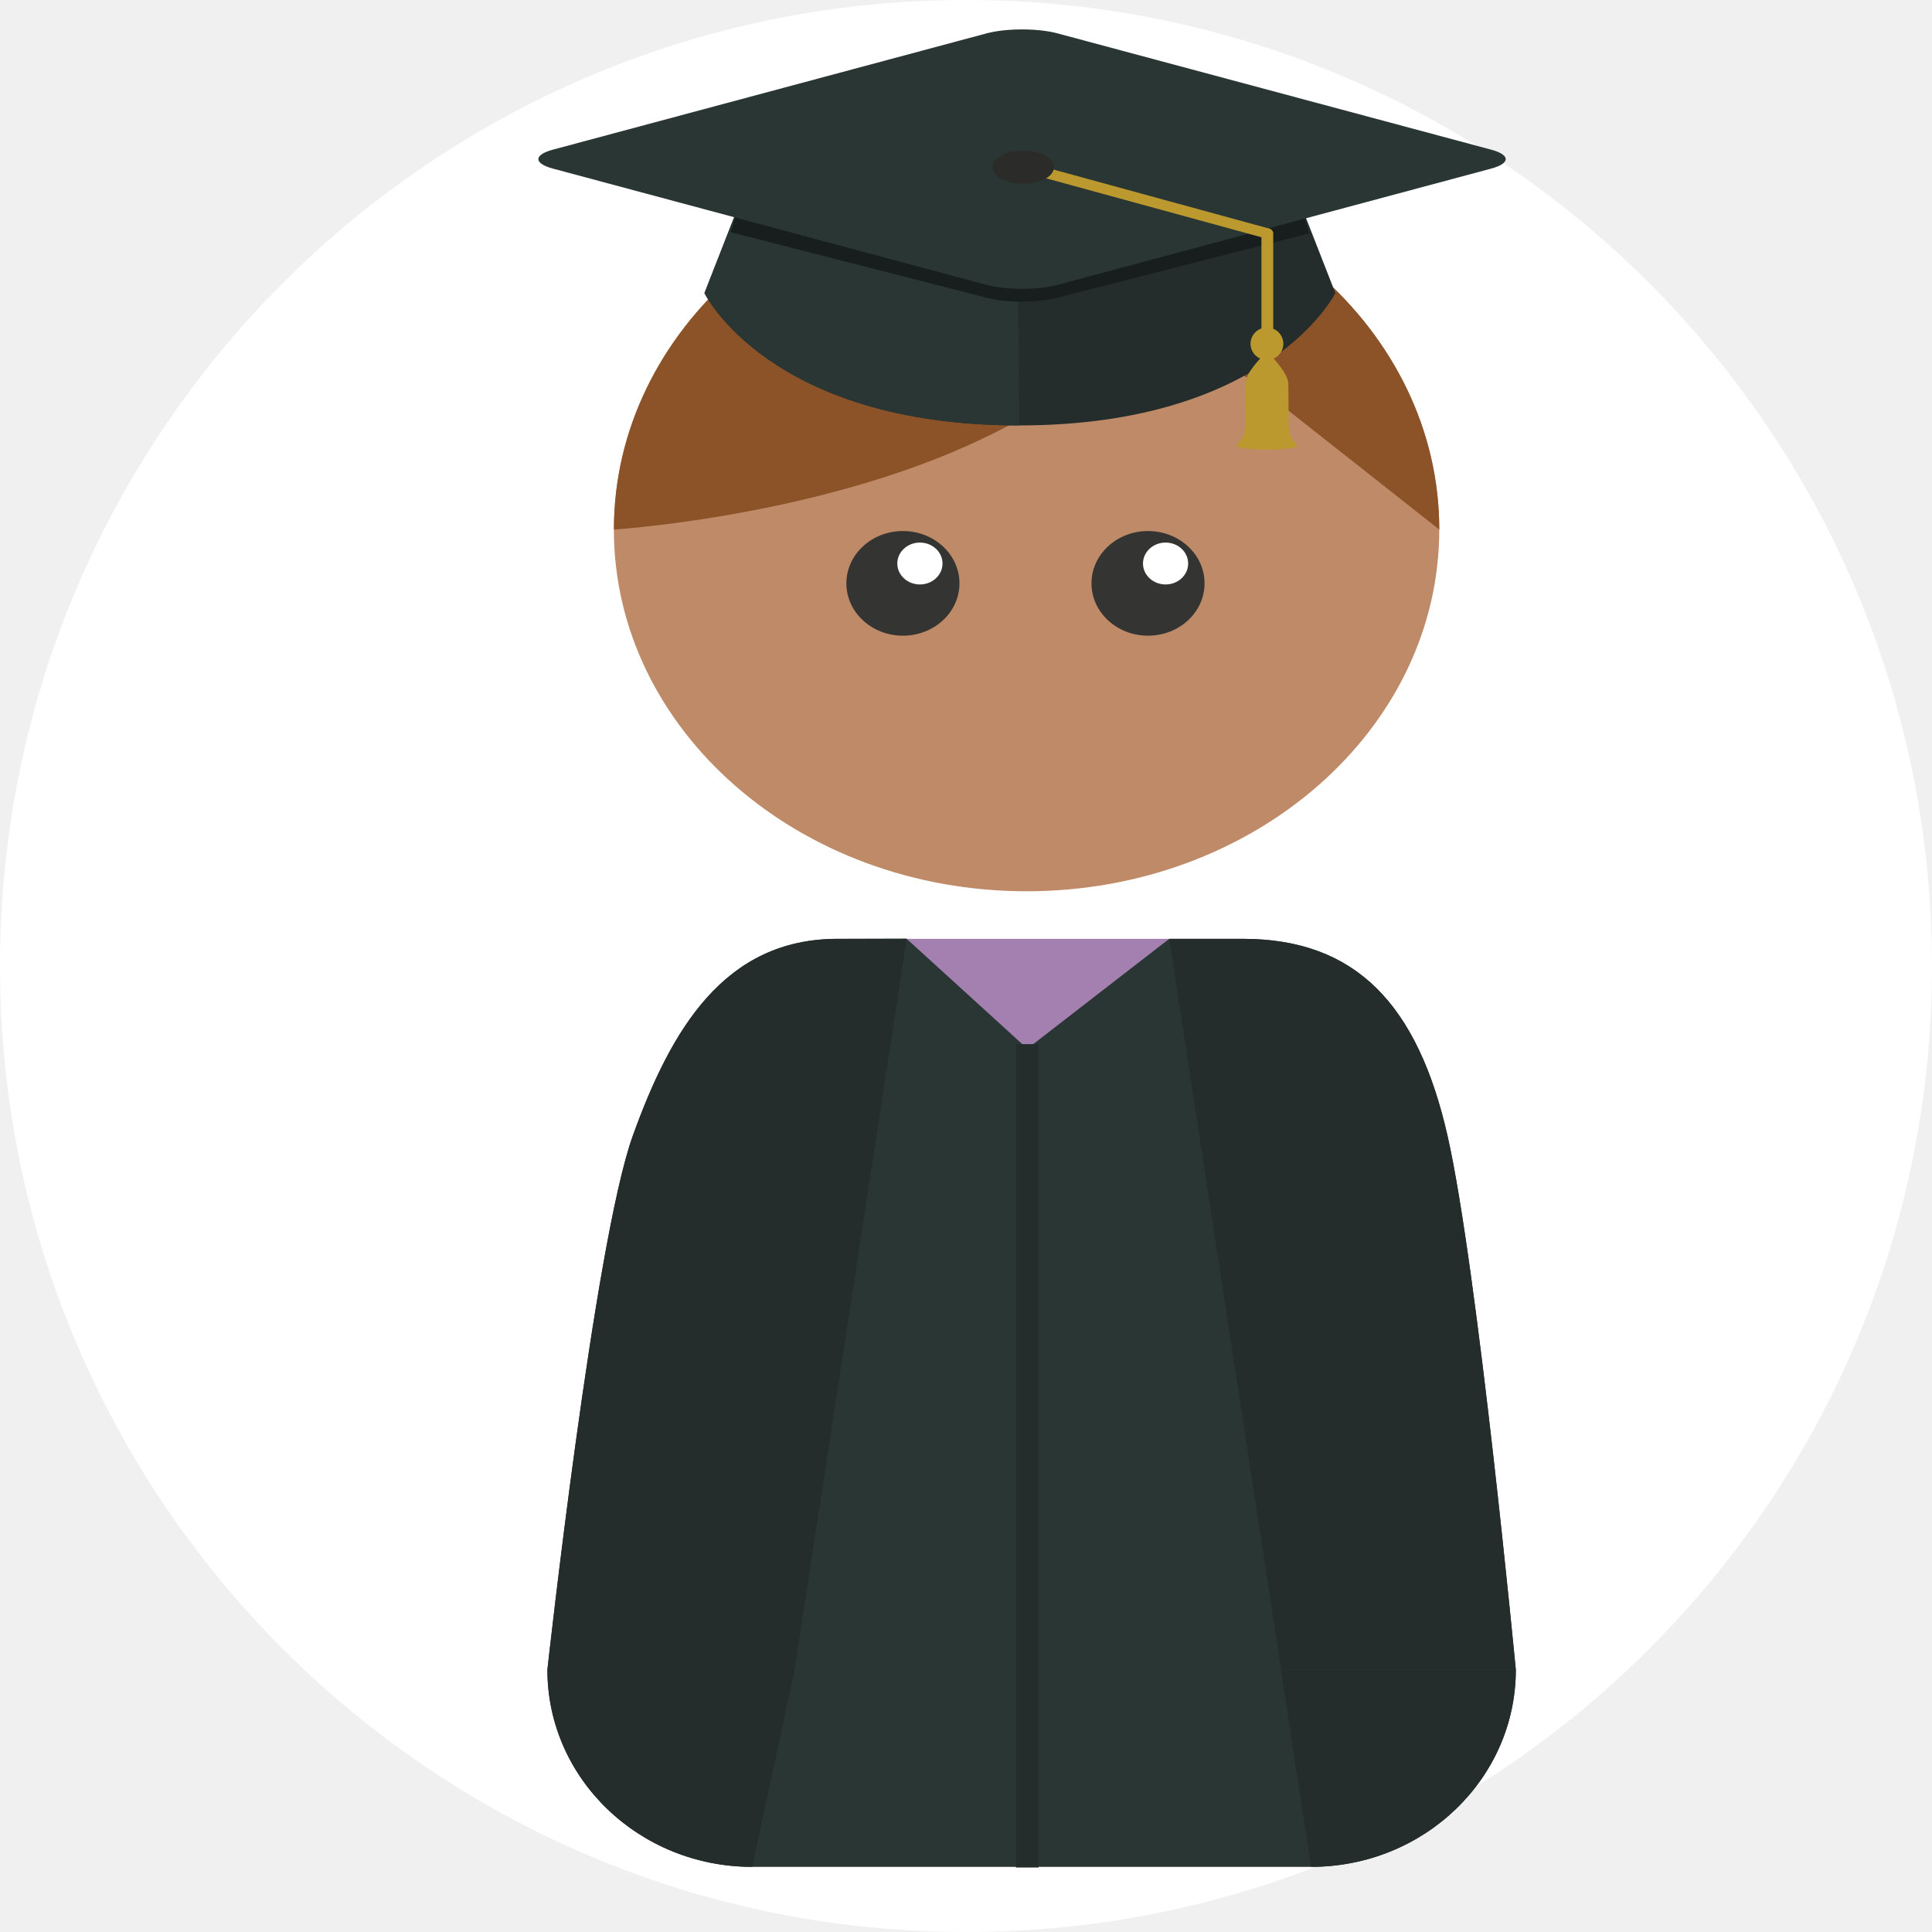
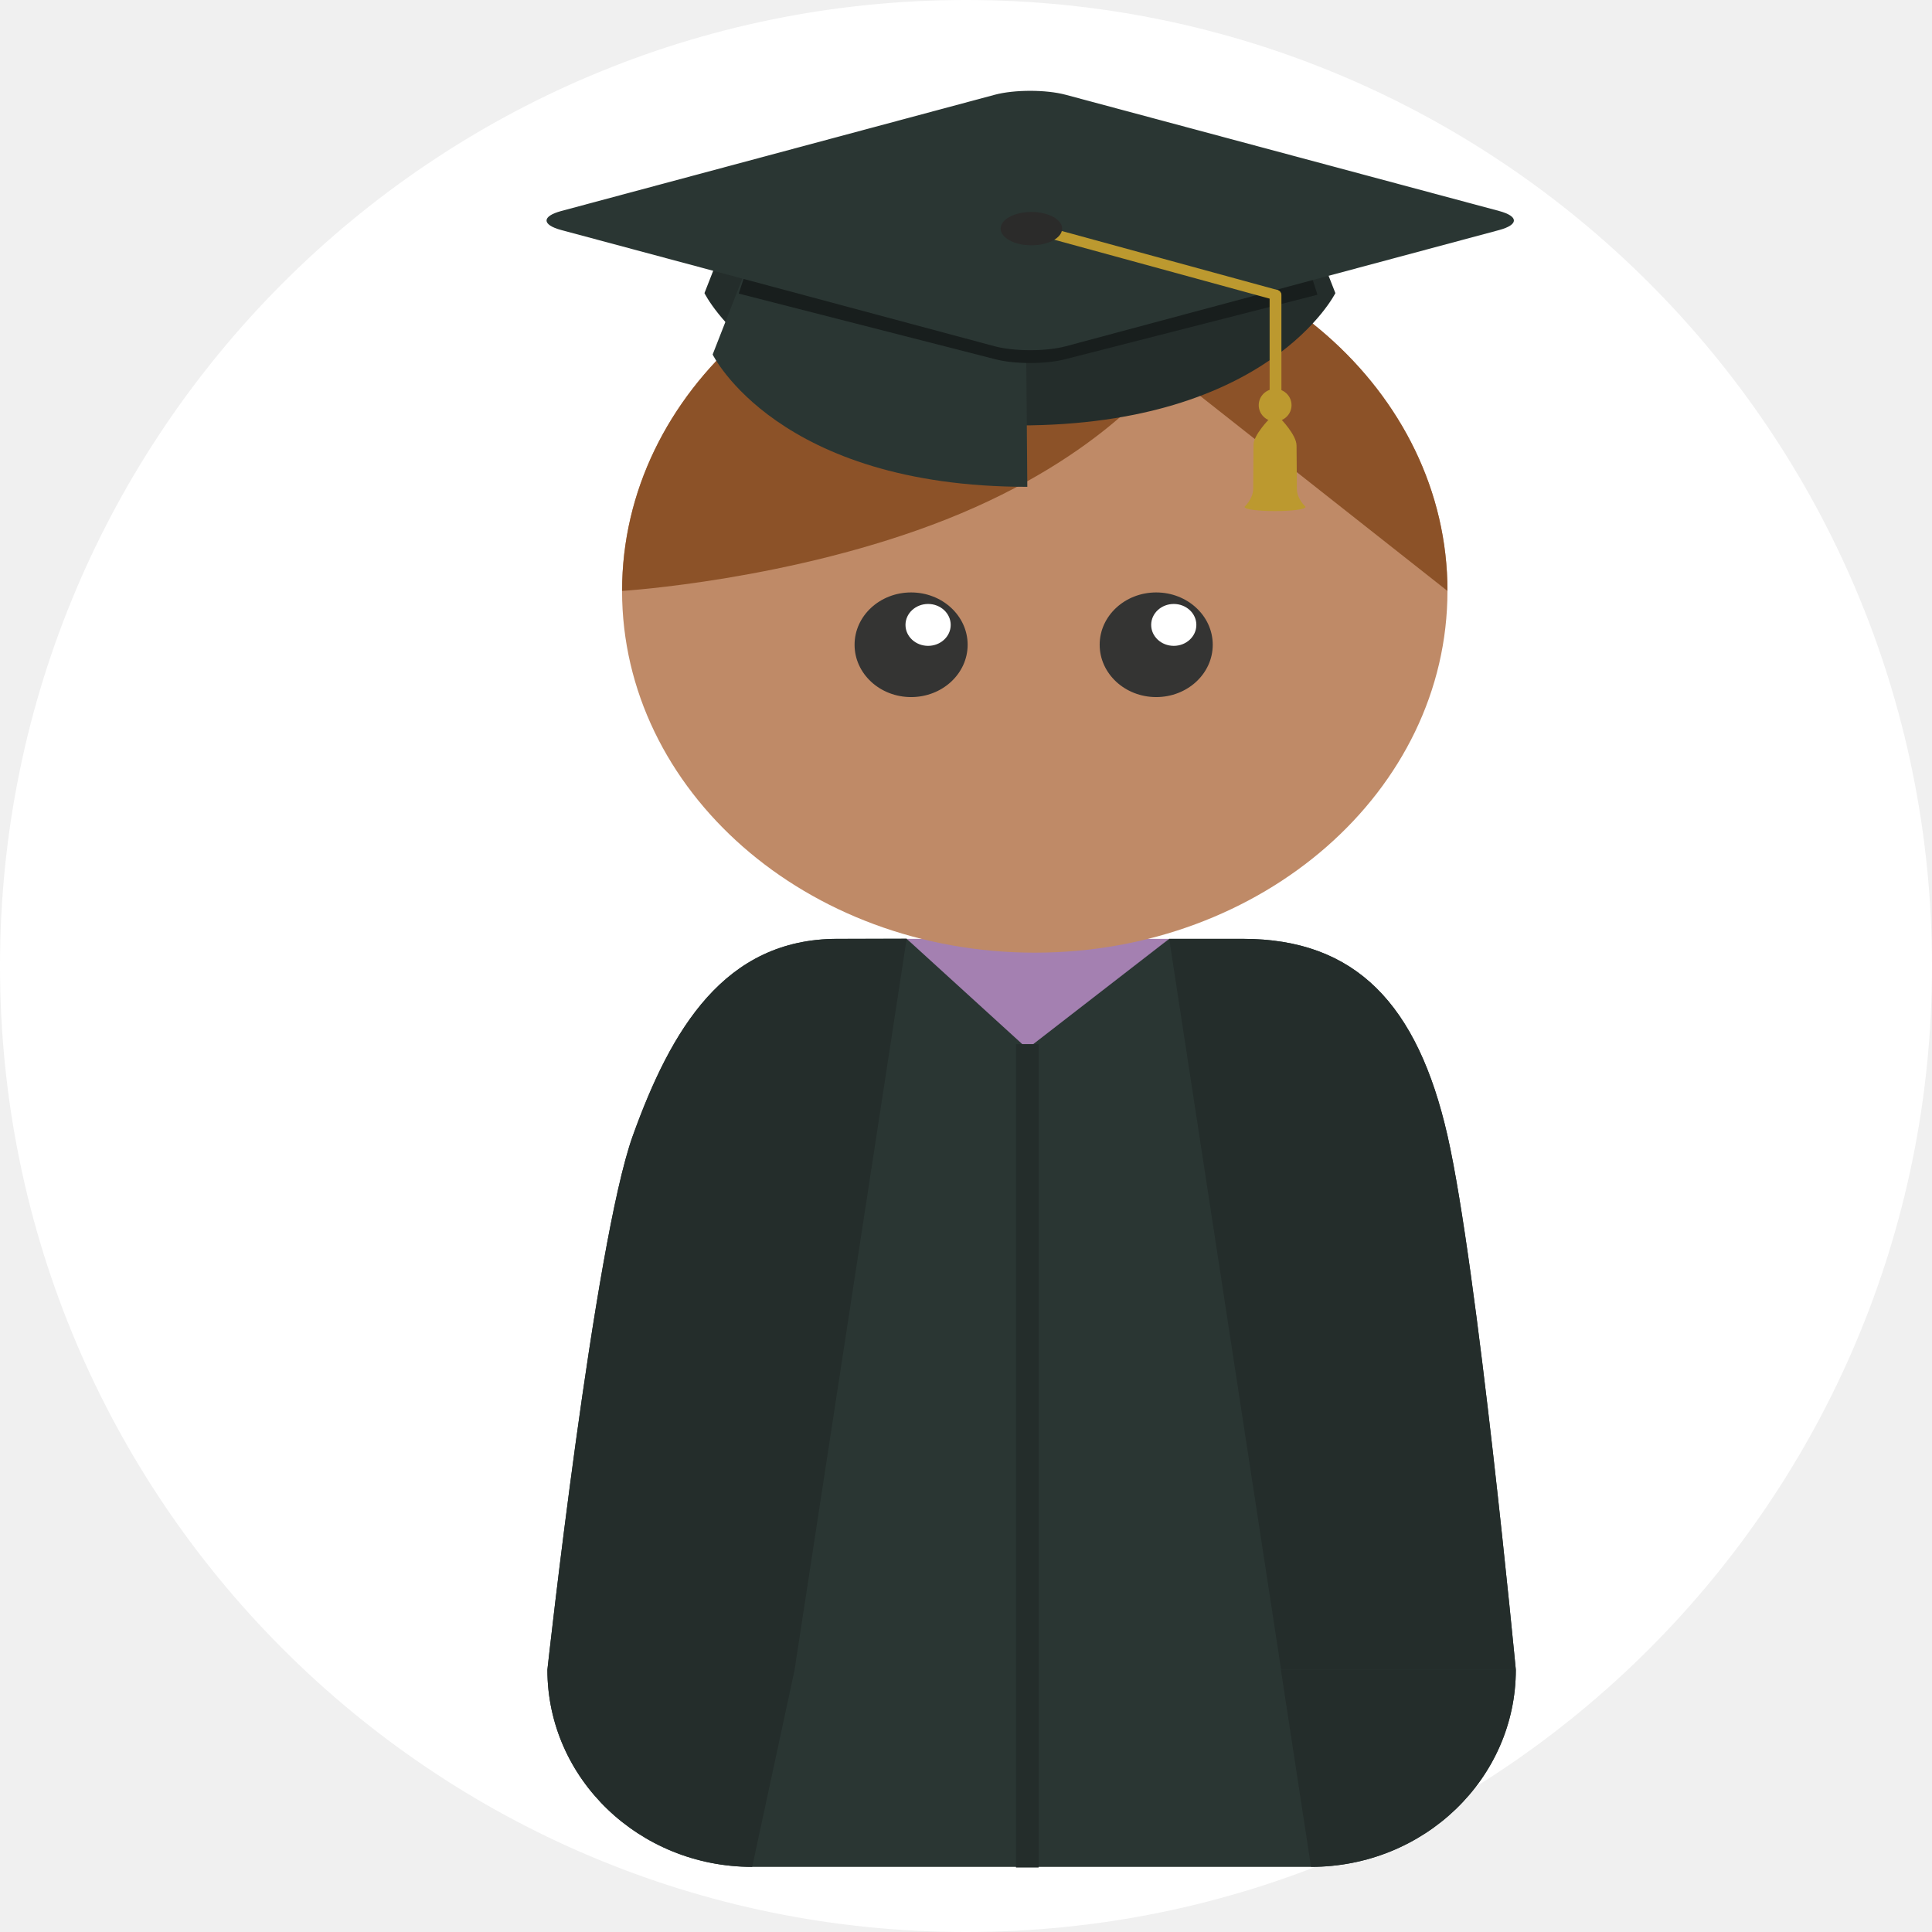
<svg xmlns="http://www.w3.org/2000/svg" version="1.1" id="Layer_1" x="0px" y="0px" viewBox="0 0 473.931 473.931" style="enable-background:new 0 0 473.931 473.931;" xml:space="preserve">
  <defs id="defs89" />
  <circle style="fill:#ffffff" cx="236.966" cy="236.966" r="236.966" id="circle3" />
  <polygon style="fill:#a480b1" points="265.384,247.922 241.946,271.577 222.025,247.922 241.946,247.922 " id="polygon5" transform="matrix(1.485066,0,0,1.3014,-107.3017,-92.33939)" />
  <path style="fill:#2a3633" d="m 371.841,409.596 c 0,26.7 -22.499,48.355 -50.238,48.355 l -137.085,0 c -27.74,0 -50.238,-21.65 -50.238,-48.355 0,0 11.502,-104.748 20.938,-130.951 9.408,-26.174 22.488,-48.344 50.238,-48.344 l 16.965,0 29.584,26.953 34.807,-26.953 18.06,0 c 27.74,0 42.904,16.113 50.228,48.344 7.321,32.246 16.741,130.951 16.741,130.951 z" id="path7" />
  <g id="g9" transform="matrix(1.485066,0,0,1.3014,-107.3017,-92.33939)">
    <path style="fill:#242d2b" d="m 283.835,385.708 4.977,37.137 c 18.679,0 33.829,-16.636 33.829,-37.156 l -38.806,0.019 z" id="path11" />
    <path style="fill:#242d2b" d="m 277.545,247.922 -12.161,0 18.488,137.775 38.768,-0.007 c 0,0 -6.342,-75.849 -11.278,-100.623 -4.931,-24.764 -15.138,-37.145 -33.817,-37.145 z" id="path13" />
  </g>
-   <path style="fill:#bf8a67" d="m 353.064,129.901 c 0,49.017 -45.321,88.732 -101.238,88.732 -55.923,0 -101.238,-39.711 -101.238,-88.732 0,-48.993 45.309,-88.713 101.238,-88.713 55.919,0 101.238,39.72 101.238,88.713 z" id="path15" />
-   <path style="fill:#8c5228" d="M 353.064,129.901 284.044,75.474 c 0,0 -14.704,21.338 -53.906,36.867 -37.802,14.974 -79.54,17.555 -79.54,17.555 0,-48.993 45.309,-88.713 101.238,-88.713 55.908,0.005 101.228,39.725 101.228,88.718 z" id="path17" />
-   <g id="g19" transform="matrix(1.485066,0,0,1.3014,-107.3017,-92.33939)">
+   <path style="fill:#bf8a67" d="m 355.072,144.962 c 0,49.017 -45.321,88.732 -101.238,88.732 -55.923,0 -101.238,-39.711 -101.238,-88.732 0,-48.993 45.309,-88.713 101.238,-88.713 55.919,0 101.238,39.72 101.238,88.713 z" id="path15" />
+   <path style="fill:#8c5228" d="M 355.072,144.962 286.053,90.535 c 0,0 -14.704,21.338 -53.906,36.867 -37.802,14.974 -79.54,17.555 -79.54,17.555 0,-48.993 45.309,-88.713 101.238,-88.713 55.908,0.005 101.228,39.725 101.228,88.718 z" id="path17" />
+   <g id="g19" transform="matrix(1.485066,0,0,1.3014,-105.2935,-77.27802)">
    <ellipse style="fill:#343433" cx="221.4" cy="180.914" rx="9.339" ry="9.863" id="ellipse21" />
    <ellipse style="fill:#343433" cx="261.886" cy="180.914" rx="9.339" ry="9.863" id="ellipse23" />
  </g>
-   <g id="g25" transform="matrix(1.485066,0,0,1.3014,-107.3017,-92.33939)">
+   <g id="g25" transform="matrix(1.485066,0,0,1.3014,-105.2935,-77.27802)">
    <ellipse style="fill:#ffffff" cx="264.786" cy="177.172" rx="3.731" ry="3.948" id="ellipse27" />
    <ellipse style="fill:#ffffff" cx="224.206" cy="177.172" rx="3.734" ry="3.948" id="ellipse29" />
  </g>
  <g id="g31" transform="matrix(1.485066,0,0,1.3014,-107.3017,-92.33939)">
    <path style="fill:#242d2b" d="m 210.601,247.922 c -18.686,0 -27.494,17.036 -33.829,37.148 -6.35,20.134 -14.099,100.623 -14.099,100.623 0,20.516 15.15,37.156 33.829,37.156 l 6.986,-37.04 18.533,-137.925 -11.42,0.038 z" id="path33" />
    <rect x="240.071" y="267.76" style="fill:#242d2b" width="3.742" height="155.208" id="rect35" />
    <path style="fill:#242d2b" d="m 194.867,107.976 -6.249,18.226 c 0,0 10.649,24.943 51.977,24.943 41.328,0 52.239,-24.939 52.239,-24.939 l -6.249,-18.23 -91.718,0 0,0 z" id="path37" />
  </g>
-   <path style="fill:#2a3633" d="M 182.089,48.181 172.808,71.9 c 0,0 15.814,32.461 77.189,32.461 l -0.456,-56.18 -67.453,0 z" id="path39" />
-   <path style="fill:#181e1d" d="m 182.089,48.181 -2.878,8.775 62.797,16.07 c 4.807,1.286 12.602,1.286 17.409,0 l 61.752,-15.787 -2.878,-9.053 -136.201,0 0,-0.005 z" id="path41" />
-   <path style="fill:#2a3633" d="m 259.416,69.884 c -4.807,1.281 -12.602,1.281 -17.409,0 L 135.667,41.368 c -4.807,-1.295 -4.807,-3.375 0,-4.666 L 242.007,8.186 c 4.807,-1.291 12.602,-1.291 17.398,0 l 106.352,28.516 c 4.807,1.291 4.807,3.369 0,4.666 L 259.416,69.884 Z" id="path43" />
-   <g id="g45" transform="matrix(1.485066,0,0,1.3014,-107.3017,-92.33939)">
+   <path style="fill:#2a3633" d="m 184.097,63.242 -9.28,23.719 c 0,0 15.814,32.461 77.189,32.461 l -0.456,-56.18 -67.453,0 z" id="path39" />
+   <path style="fill:#181e1d" d="m 184.097,63.242 -2.878,8.775 62.797,16.07 c 4.807,1.286 12.602,1.286 17.409,0 l 61.752,-15.787 -2.878,-9.053 -136.201,0 0,-0.005 z" id="path41" />
+   <path style="fill:#2a3633" d="m 261.424,84.945 c -4.807,1.281 -12.602,1.281 -17.409,0 L 137.675,56.429 c -4.807,-1.295 -4.807,-3.375 0,-4.666 L 244.015,23.247 c 4.807,-1.291 12.602,-1.291 17.398,0 L 367.764,51.764 c 4.807,1.291 4.807,3.369 0,4.666 L 261.424,84.945 Z" id="path43" />
+   <g id="g45" transform="matrix(1.485066,0,0,1.3014,-105.2935,-77.27802)">
    <path style="fill:#bc992f" d="m 281.594,113.989 c -0.535,0 -0.973,0.438 -0.973,0.973 l 0,39.363 c 0,0.535 0.438,0.969 0.973,0.969 0.535,0 0.973,-0.434 0.973,-0.969 l 0,-39.363 c -0.004,-0.535 -0.442,-0.973 -0.973,-0.973 z" id="path47" />
    <path style="fill:#bc992f" d="m 281.848,114.023 -40.632,-12.685 c -0.513,-0.161 -1.051,0.123 -1.212,0.636 -0.161,0.513 0.123,1.055 0.636,1.216 l 40.632,12.685 c 0.513,0.161 1.051,-0.123 1.212,-0.632 0.161,-0.517 -0.123,-1.063 -0.636,-1.22 z" id="path49" />
    <ellipse style="fill:#bc992f" cx="281.53" cy="135.751" rx="2.709" ry="3.061" id="ellipse51" />
    <path style="fill:#bc992f" d="m 280.643,138.258 c 0,0 -2.683,3.087 -2.683,4.962 0,0.778 -0.03,5.122 -0.052,8.288 -0.007,1.916 -1.433,3.398 -1.433,3.398 0,1.078 10.084,1.078 10.084,0 0,0 -1.418,-1.441 -1.433,-3.311 -0.03,-3.087 -0.06,-7.356 -0.06,-8.232 0,-2.017 -2.668,-5.104 -2.668,-5.104 l -1.755,0 0,-10e-4 z" id="path53" />
  </g>
-   <ellipse style="fill:#2b2b2a" cx="250.999" cy="41.023" rx="7.541" ry="4.09" id="ellipse55" />
+   <ellipse style="fill:#2b2b2a" cx="253.007" cy="56.084" rx="7.541" ry="4.09" id="ellipse55" />
  <g id="g57" />
  <g id="g59" />
  <g id="g61" />
  <g id="g63" />
  <g id="g65" />
  <g id="g67" />
  <g id="g69" />
  <g id="g71" />
  <g id="g73" />
  <g id="g75" />
  <g id="g77" />
  <g id="g79" />
  <g id="g81" />
  <g id="g83" />
  <g id="g85" />
</svg>
